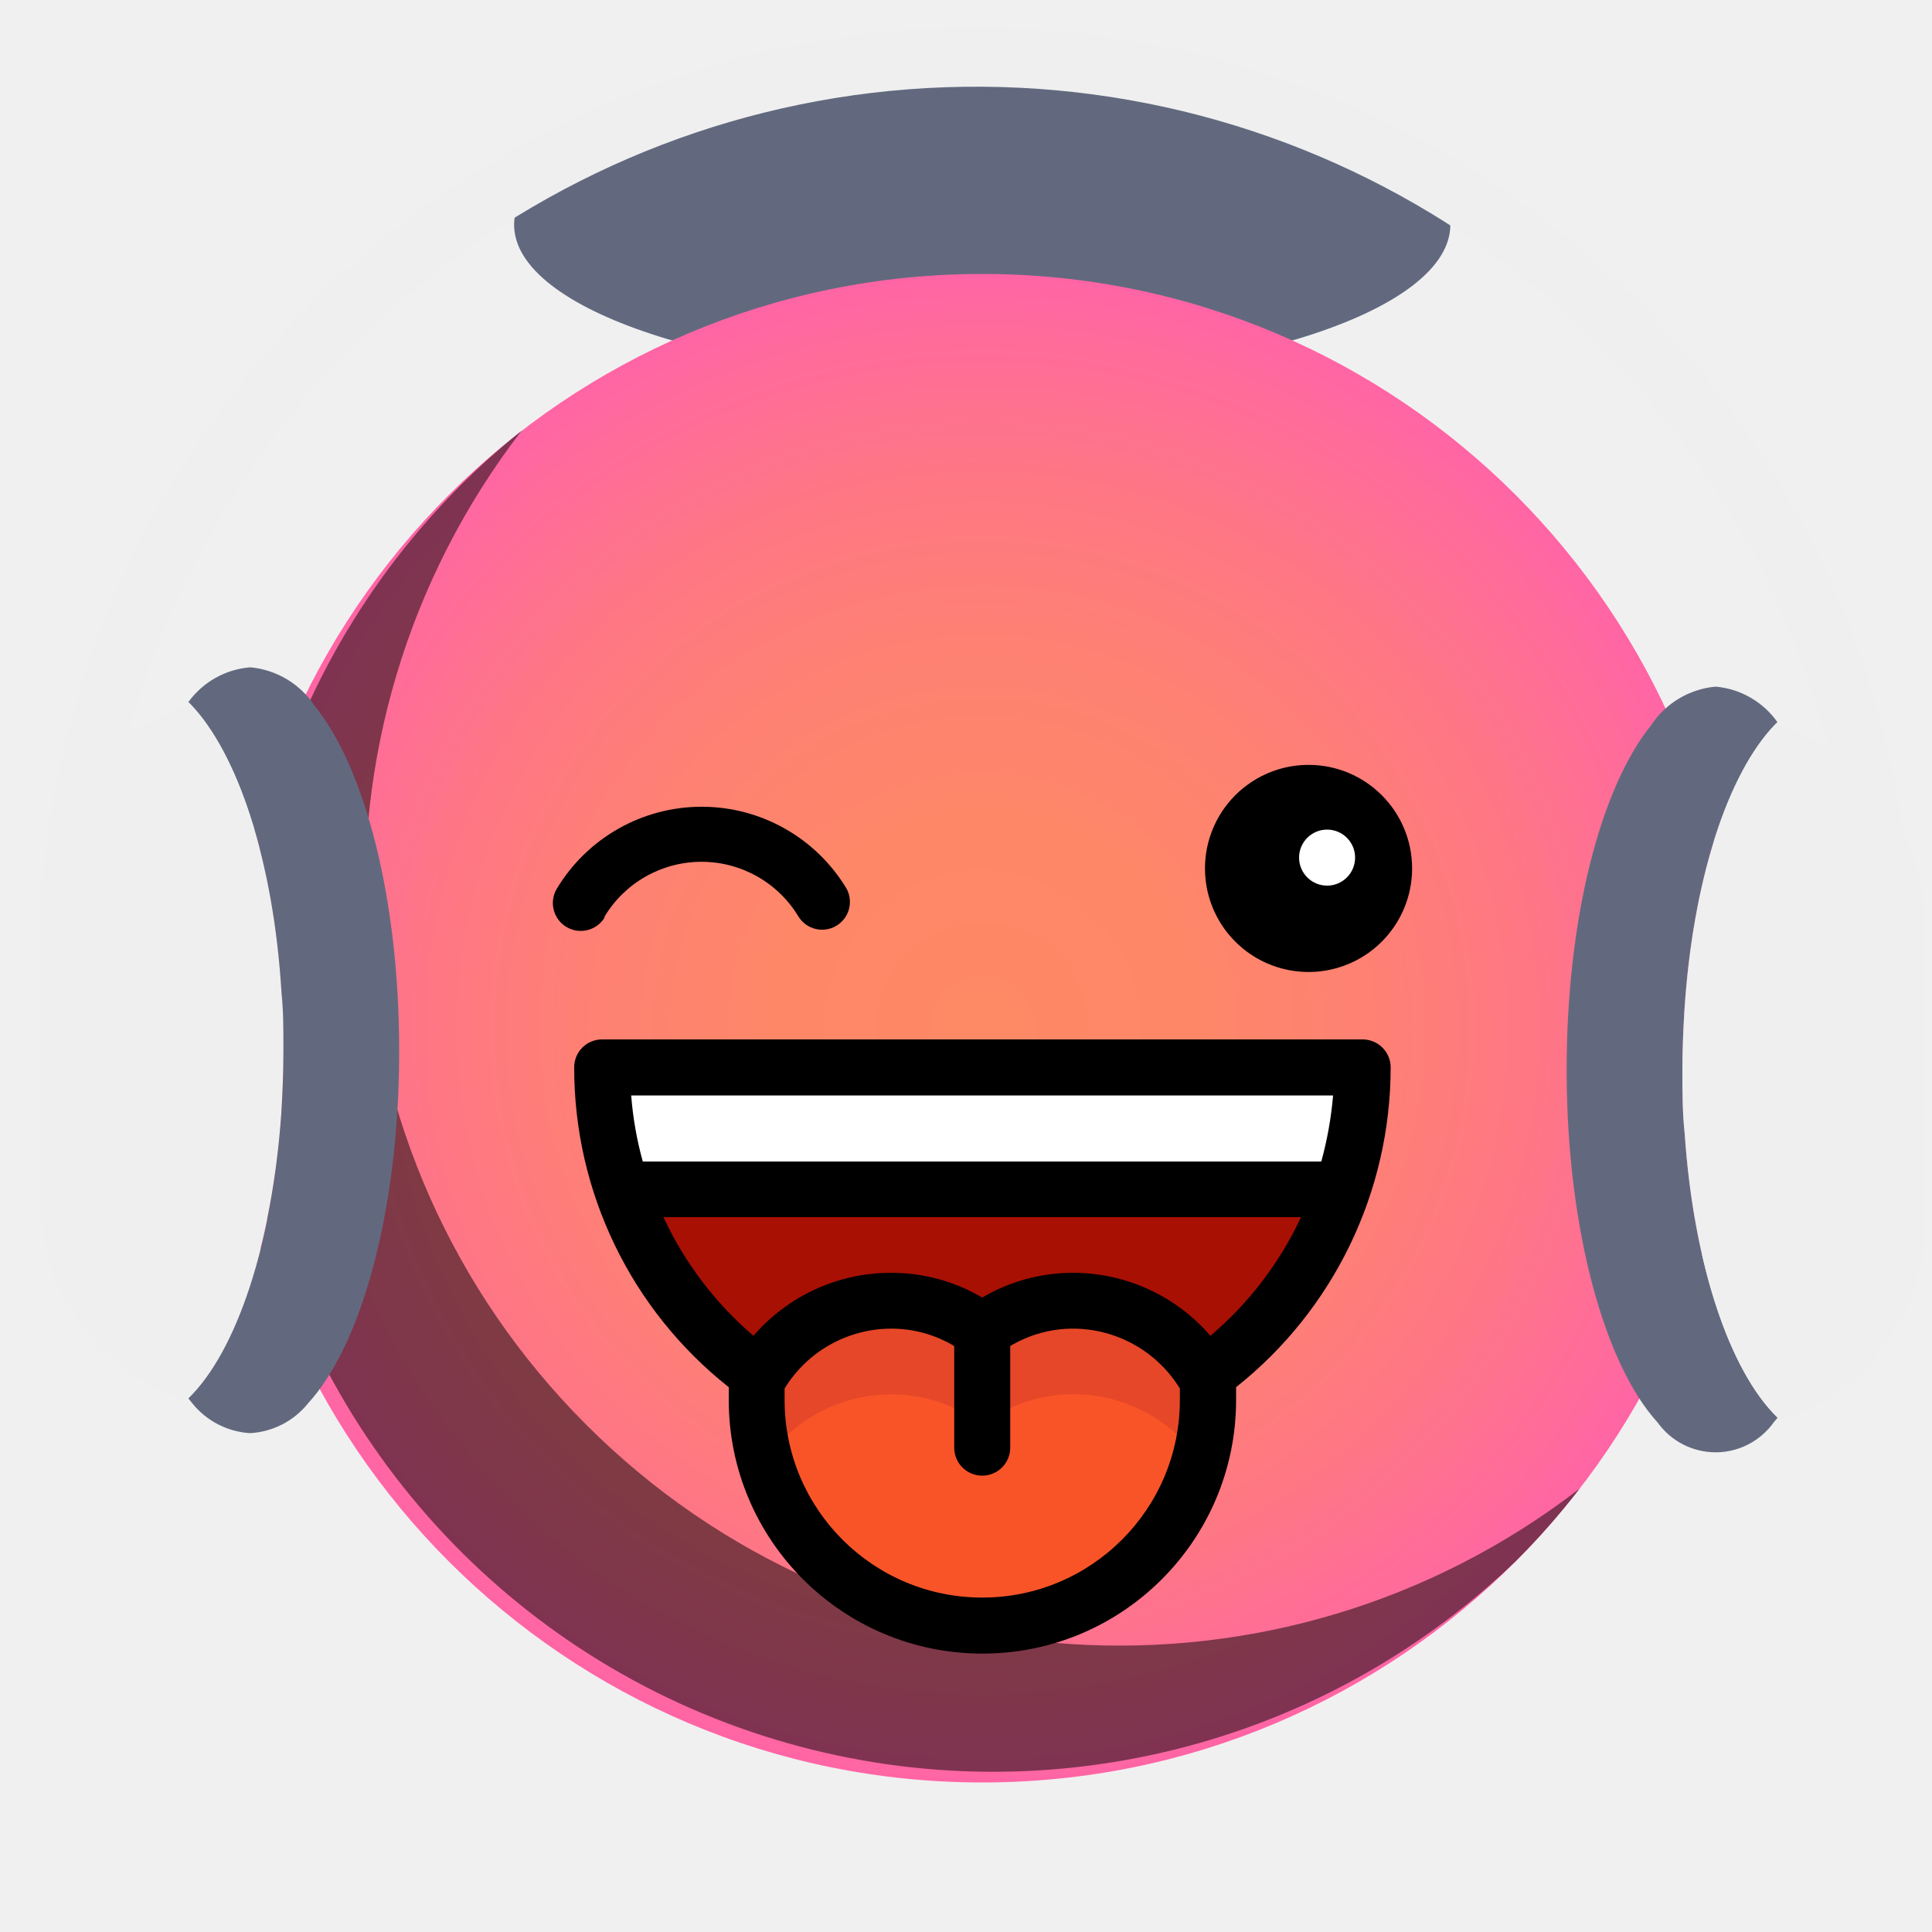
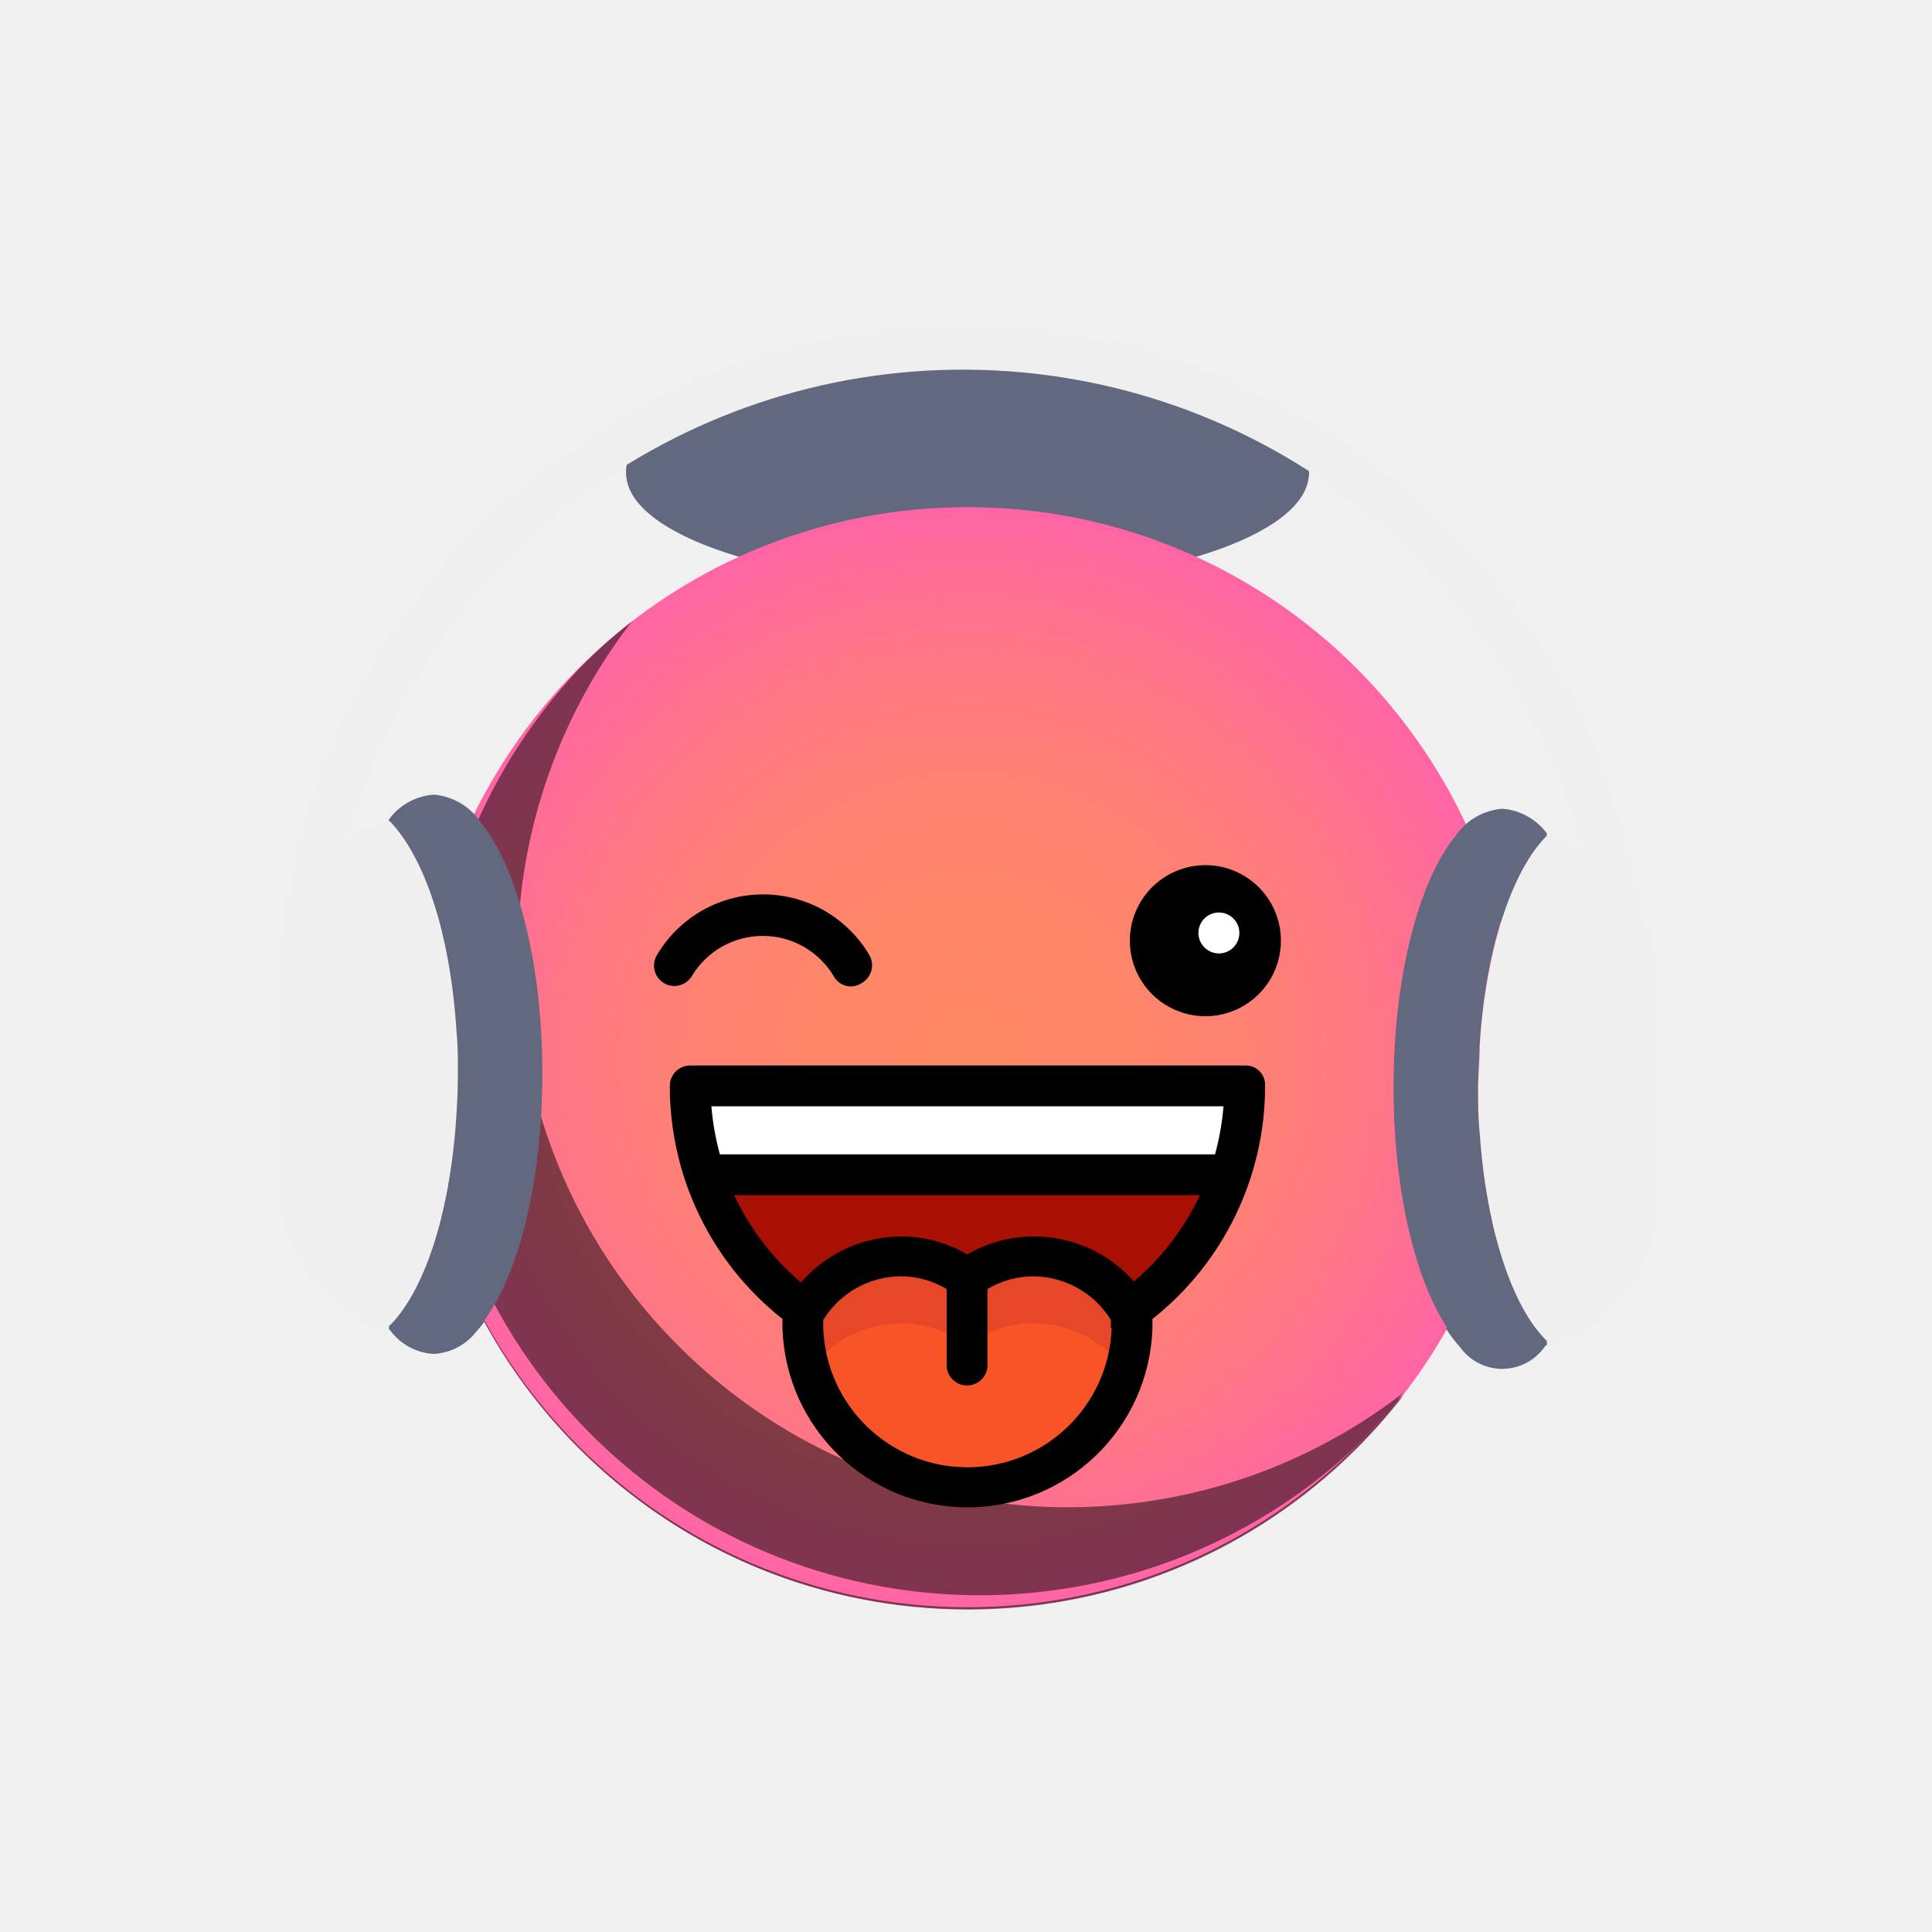
- <svg xmlns="http://www.w3.org/2000/svg" id="Ebene_1" data-name="Ebene 1" viewBox="0 0 100 100">
+ <svg xmlns="http://www.w3.org/2000/svg" xmlns:xlink="http://www.w3.org/1999/xlink" id="Ebene_1" data-name="Ebene 1" viewBox="0 0 100 100">
  <defs>
-     <style>.cls-1{fill:#62697f;}.cls-2{fill:url(#Unbenannter_Verlauf_20);}.cls-3{opacity:0.5;}.cls-4{fill:#fff;}.cls-5{fill:#a81004;}.cls-6{fill:#f95428;}.cls-7{fill:#e54728;}.cls-8{fill:#efefef;}</style>
-     <radialGradient id="Unbenannter_Verlauf_20" cx="50.84" cy="53.22" r="39.04" gradientUnits="userSpaceOnUse">
+     <style>.cls-1{fill:#62697f;}.cls-2{fill:url(#Unbenannter_Verlauf_20);}.cls-3{opacity:0.5;}.cls-4{fill:#fff;}.cls-5{fill:#a81004;}.cls-6{fill:#f95428;}.cls-7{fill:#e54728;}.cls-8{fill:#efefef;}.cls-9{fill:url(#Unbenannter_Verlauf_20-2);}</style>
+     <radialGradient id="Unbenannter_Verlauf_20" cx="50.08" cy="54.82" r="28.47" gradientUnits="userSpaceOnUse">
      <stop offset="0" stop-color="#fe8965" />
      <stop offset="0.28" stop-color="#fe8768" />
      <stop offset="0.51" stop-color="#fe8173" />
      <stop offset="0.73" stop-color="#fe7784" />
      <stop offset="0.94" stop-color="#ff6a9d" />
      <stop offset="1" stop-color="#ff65a5" />
    </radialGradient>
+     <radialGradient id="Unbenannter_Verlauf_20-2" cx="50.08" cy="54.72" r="28.47" xlink:href="#Unbenannter_Verlauf_20" />
  </defs>
  <g id="Wink">
-     <ellipse class="cls-1" cx="50.84" cy="11.63" rx="24.23" ry="8" />
-     <circle class="cls-2" cx="50.84" cy="53.22" r="39.04" />
-     <path class="cls-3" d="M30.33,73.73A39.06,39.06,0,0,1,27,22.29,39,39,0,1,0,78.44,80.82a37.8,37.8,0,0,0,3.32-3.77A39,39,0,0,1,30.33,73.73Z" />
-     <path class="cls-4" d="M31.16,55.25H70.52a19.71,19.71,0,0,1-1,6.32H32.2A19.71,19.71,0,0,1,31.16,55.25Z" />
-     <path class="cls-5" d="M32.2,61.57H69.48a19.66,19.66,0,0,1-7.12,9.63,7.91,7.91,0,0,0-11.52-2.31A7.91,7.91,0,0,0,39.32,71.2,19.66,19.66,0,0,1,32.2,61.57Z" />
-     <path class="cls-6" d="M62.52,71.48c-.05-.09-.1-.19-.16-.28a7.91,7.91,0,0,0-11.52-2.31A7.91,7.91,0,0,0,39.32,71.2c-.06.09-.11.19-.16.28v1A11.68,11.68,0,0,0,50.84,84.14h0A11.68,11.68,0,0,0,62.52,72.46v-1Z" />
-     <path class="cls-7" d="M62.36,71.2a7.91,7.91,0,0,0-11.52-2.31A7.91,7.91,0,0,0,39.32,71.2c-.06.09-.11.19-.16.28v1a11.61,11.61,0,0,0,.43,3.14,7.91,7.91,0,0,1,11.25-1.89A7.91,7.91,0,0,1,62.09,75.6a11.61,11.61,0,0,0,.43-3.14v-1C62.47,71.39,62.42,71.29,62.36,71.2Z" />
-     <path d="M70.52,53.8H31.16a1.44,1.44,0,0,0-1.44,1.45,21.07,21.07,0,0,0,8,16.55v.66a13.13,13.13,0,1,0,26.26,0V71.8a21.14,21.14,0,0,0,8-16.55A1.45,1.45,0,0,0,70.52,53.8ZM69,56.7a18.86,18.86,0,0,1-.61,3.42H33.27a18,18,0,0,1-.6-3.42ZM61.07,72.46a10.23,10.23,0,1,1-20.46,0v-.59a6.48,6.48,0,0,1,5.51-3.1,6.33,6.33,0,0,1,3.27.9v5.26a1.45,1.45,0,0,0,2.9,0V69.67a6.33,6.33,0,0,1,3.27-.9,6.5,6.5,0,0,1,5.51,3.1v.59Zm1.58-3.32a9.39,9.39,0,0,0-7.09-3.26,9.26,9.26,0,0,0-4.72,1.28,9.26,9.26,0,0,0-4.72-1.28A9.39,9.39,0,0,0,39,69.14,18.09,18.09,0,0,1,34.34,63h33A18,18,0,0,1,62.65,69.14Z" />
-     <path d="M67.74,39.59a5.36,5.36,0,1,0,5.35,5.35A5.36,5.36,0,0,0,67.74,39.59Z" />
-     <path d="M31.28,47.46a5.86,5.86,0,0,1,10.06,0A1.44,1.44,0,0,0,43.82,46a8.75,8.75,0,0,0-15,0,1.44,1.44,0,1,0,2.48,1.48Z" />
-     <circle class="cls-4" cx="68.69" cy="44.39" r="1.45" />
-     <path class="cls-1" d="M85.46,37.54a4.48,4.48,0,0,1,3.34-2A4.38,4.38,0,0,1,92,37.38l-.1.09C89.43,40,87.6,45.6,87.18,52.4c-.06,1-.1,2-.1,3s0,2.21.12,3.28c.46,6.74,2.32,12.28,4.81,14.7l-.21.25a3.69,3.69,0,0,1-6,0c-2.74-3-4.67-9.93-4.71-18v-.2C81.08,47.5,82.87,40.74,85.46,37.54Z" />
-     <path class="cls-1" d="M16.29,36.54a4.48,4.48,0,0,0-3.33-2,4.37,4.37,0,0,0-3.21,1.8.81.81,0,0,0,.1.09C12.32,39,14.16,44.6,14.57,51.4c.06,1,.1,2,.1,3s0,2.21-.11,3.28c-.47,6.74-2.32,12.28-4.81,14.7l.2.25a4.15,4.15,0,0,0,3,1.55,4.15,4.15,0,0,0,3-1.55c2.75-3,4.68-9.93,4.71-18v-.2C20.67,46.5,18.88,39.74,16.29,36.54Z" />
-     <path class="cls-8" d="M98.6,43.21,98.51,43A48.5,48.5,0,0,0,2.25,45.09a10.76,10.76,0,0,0-.17,1.8v.43C2,48.19,2,49.06,2,49.94h.07v12.2A10.88,10.88,0,0,0,9.59,72.48l.16-.14c2.49-2.42,4.34-8,4.81-14.7.07-1.07.11-2.16.11-3.28s0-2-.1-3C14.16,44.6,12.32,39,9.85,36.47l-.23.07a11.19,11.19,0,0,0-3,1.55,45.5,45.5,0,0,1,88,.63,10.73,10.73,0,0,0-2.46-1.18l-.23-.07C89.43,40,87.6,45.6,87.18,52.4c-.06,1-.1,2-.1,3s0,2.21.12,3.28c.46,6.74,2.32,12.28,4.81,14.7l.15.14a10.88,10.88,0,0,0,7.51-10.34V47.89A10.79,10.79,0,0,0,98.6,43.21Z" />
+     <ellipse class="cls-1" cx="50.08" cy="24.49" rx="17.67" ry="5.83" />
+     <circle class="cls-2" cx="50.08" cy="54.82" r="28.47" />
+     <path class="cls-3" d="M35.12,69.77a28.46,28.46,0,0,1-2.42-37.5A27.21,27.21,0,0,0,30,34.69,28.46,28.46,0,0,0,70.2,75a29.7,29.7,0,0,0,2.43-2.75A28.48,28.48,0,0,1,35.12,69.77Z" />
+     <path class="cls-4" d="M35.72,56.3h28.7a14.37,14.37,0,0,1-.75,4.61H36.48A14.38,14.38,0,0,1,35.72,56.3Z" />
+     <path class="cls-5" d="M36.48,60.91H63.67a14.35,14.35,0,0,1-5.19,7,5.78,5.78,0,0,0-8.41-1.68,5.77,5.77,0,0,0-8.4,1.68A14.35,14.35,0,0,1,36.48,60.91Z" />
+     <path class="cls-6" d="M58.59,68.14a2.12,2.12,0,0,0-.11-.21,5.78,5.78,0,0,0-8.41-1.68,5.77,5.77,0,0,0-8.4,1.68,2.12,2.12,0,0,0-.11.21v.71a8.52,8.52,0,0,0,8.51,8.52h0a8.52,8.52,0,0,0,8.52-8.52v-.71Z" />
+     <path class="cls-7" d="M58.48,67.93a5.78,5.78,0,0,0-8.41-1.68,5.77,5.77,0,0,0-8.4,1.68,2.12,2.12,0,0,0-.11.21v.71a8.67,8.67,0,0,0,.31,2.29,5.78,5.78,0,0,1,8.2-1.38,5.82,5.82,0,0,1,3.45-1.13,5.75,5.75,0,0,1,4.76,2.51,8.67,8.67,0,0,0,.31-2.29v-.71A2.12,2.12,0,0,0,58.48,67.93Z" />
+     <path d="M64.43,55.25H35.73a1.05,1.05,0,0,0-1.06,1A15.35,15.35,0,0,0,40.5,68.37v.48a9.58,9.58,0,0,0,19.15,0v-.48A15.35,15.35,0,0,0,65.48,56.3,1,1,0,0,0,64.43,55.25Zm-1.1,2.11a14,14,0,0,1-.44,2.49H37.26a14,14,0,0,1-.44-2.49ZM57.54,68.85a7.47,7.47,0,0,1-14.93,0v-.43A4.71,4.71,0,0,1,49,66.81v3.84a1.06,1.06,0,1,0,2.11,0V66.81a4.71,4.71,0,0,1,6.41,1.61v.43Zm1.15-2.42a6.87,6.87,0,0,0-5.17-2.38,6.79,6.79,0,0,0-3.45.93,6.75,6.75,0,0,0-3.44-.93,6.87,6.87,0,0,0-5.17,2.38A13.35,13.35,0,0,1,38,62H62.11A13.25,13.25,0,0,1,58.69,66.43Z" />
+     <path d="M62.4,44.88a3.91,3.91,0,1,0,3.9,3.9A3.91,3.91,0,0,0,62.4,44.88Z" />
+     <path d="M35.81,50.62a4.28,4.28,0,0,1,7.34,0,1,1,0,0,0,1.44.37A1.06,1.06,0,0,0,45,49.54a6.38,6.38,0,0,0-11,0,1.05,1.05,0,1,0,1.81,1.08Z" />
+     <circle class="cls-4" cx="63.09" cy="48.38" r="1.06" />
+     <path class="cls-1" d="M75.32,43.39A3.25,3.25,0,0,1,77.76,42a3.17,3.17,0,0,1,2.33,1.31l-.07.07c-1.8,1.83-3.14,5.93-3.44,10.88,0,.71-.08,1.43-.08,2.16s0,1.61.09,2.39c.34,4.92,1.69,9,3.5,10.72,0,.06-.09.13-.14.18a2.68,2.68,0,0,1-4.39,0c-2-2.17-3.41-7.23-3.43-13.15v-.14C72.13,50.65,73.43,45.72,75.32,43.39Z" />
+     <path class="cls-1" d="M24.88,42.66a3.25,3.25,0,0,0-2.43-1.43,3.17,3.17,0,0,0-2.34,1.31s.05,0,.07.07c1.81,1.83,3.14,5.93,3.45,10.88,0,.71.07,1.43.07,2.16s0,1.61-.09,2.39c-.33,4.92-1.69,9-3.5,10.72.05.06.1.13.15.18a3,3,0,0,0,2.19,1.14,3,3,0,0,0,2.19-1.14c2-2.17,3.41-7.23,3.43-13.15v0s0-.06,0-.09C28.08,49.92,26.77,45,24.88,42.66Z" />
+     <path class="cls-8" d="M84.9,47.52a.54.54,0,0,0-.07-.13,35.36,35.36,0,0,0-70.19,1.5,8.2,8.2,0,0,0-.12,1.32v.31c0,.63-.06,1.27-.06,1.91h.06v8.9A7.92,7.92,0,0,0,20,68.87a1.14,1.14,0,0,1,.11-.11C21.92,67,23.28,63,23.61,58c.06-.78.09-1.57.09-2.39s0-1.45-.07-2.16c-.31-5-1.64-9.05-3.45-10.88l-.16,0a7.75,7.75,0,0,0-2.22,1.13A33.18,33.18,0,0,1,82,44.24a8.25,8.25,0,0,0-1.8-.85l-.17,0c-1.8,1.83-3.14,5.93-3.44,10.88,0,.71-.08,1.43-.08,2.16s0,1.61.09,2.39c.34,4.92,1.69,9,3.5,10.72l.12.11a7.94,7.94,0,0,0,5.08-5.08,7.73,7.73,0,0,0,.4-2.46V50.94A7.81,7.81,0,0,0,84.9,47.52Z" />
+   </g>
+   <g id="Wink-2" data-name="Wink">
+     <ellipse class="cls-1" cx="50.08" cy="24.39" rx="17.67" ry="5.83" />
+     <circle class="cls-9" cx="50.08" cy="54.72" r="28.47" />
+     <path class="cls-3" d="M35.12,69.67a28.46,28.46,0,0,1-2.42-37.5A27.21,27.21,0,0,0,30,34.59,28.46,28.46,0,0,0,70.2,74.85a29.7,29.7,0,0,0,2.43-2.75A28.47,28.47,0,0,1,35.12,69.67Z" />
+     <path class="cls-4" d="M35.72,56.2h28.7a14.37,14.37,0,0,1-.75,4.61H36.48A14.38,14.38,0,0,1,35.72,56.2Z" />
+     <path class="cls-5" d="M36.48,60.81H63.67a14.35,14.35,0,0,1-5.19,7,5.78,5.78,0,0,0-8.41-1.68,5.77,5.77,0,0,0-8.4,1.68A14.35,14.35,0,0,1,36.48,60.81Z" />
+     <path class="cls-6" d="M58.59,68a2.12,2.12,0,0,0-.11-.21,5.78,5.78,0,0,0-8.41-1.68,5.77,5.77,0,0,0-8.4,1.68,2.12,2.12,0,0,0-.11.21v.71a8.51,8.51,0,0,0,8.51,8.52h0a8.51,8.51,0,0,0,8.52-8.52V68Z" />
+     <path class="cls-7" d="M58.48,67.83a5.78,5.78,0,0,0-8.41-1.68,5.77,5.77,0,0,0-8.4,1.68,2.12,2.12,0,0,0-.11.21v.71A8.67,8.67,0,0,0,41.87,71a5.77,5.77,0,0,1,8.2-1.37A5.78,5.78,0,0,1,58.28,71a8.67,8.67,0,0,0,.31-2.29V68A2.12,2.12,0,0,0,58.48,67.83Z" />
+     <path d="M64.43,55.15H35.73a1.05,1.05,0,0,0-1.06,1.05A15.35,15.35,0,0,0,40.5,68.27v.48a9.58,9.58,0,0,0,19.15,0v-.48A15.35,15.35,0,0,0,65.48,56.2,1,1,0,0,0,64.43,55.15Zm-1.1,2.11a14,14,0,0,1-.44,2.49H37.26a14,14,0,0,1-.44-2.49ZM57.54,68.75a7.47,7.47,0,0,1-14.93,0v-.43a4.75,4.75,0,0,1,4-2.26,4.65,4.65,0,0,1,2.39.66v3.83a1.06,1.06,0,1,0,2.11,0V66.72a4.65,4.65,0,0,1,2.39-.66,4.76,4.76,0,0,1,4,2.26v.43Zm1.15-2.42A6.87,6.87,0,0,0,53.52,64a6.79,6.79,0,0,0-3.45.93A6.75,6.75,0,0,0,46.63,64a6.87,6.87,0,0,0-5.17,2.38A13.25,13.25,0,0,1,38,61.86H62.11A13.25,13.25,0,0,1,58.69,66.33Z" />
+     <path d="M62.4,44.78a3.91,3.91,0,1,0,3.9,3.9A3.91,3.91,0,0,0,62.4,44.78Z" />
+     <path d="M35.81,50.52a4.28,4.28,0,0,1,7.34,0,1,1,0,0,0,1.44.37A1.06,1.06,0,0,0,45,49.44a6.38,6.38,0,0,0-11,0,1.05,1.05,0,1,0,1.81,1.08Z" />
+     <circle class="cls-4" cx="63.09" cy="48.29" r="1.06" />
+     <path class="cls-1" d="M75.32,43.29a3.25,3.25,0,0,1,2.44-1.43,3.17,3.17,0,0,1,2.33,1.31l-.07.07c-1.8,1.83-3.14,5.93-3.44,10.88,0,.71-.08,1.43-.08,2.16s0,1.61.09,2.39c.34,4.92,1.69,9,3.5,10.72,0,.06-.09.13-.14.18a2.68,2.68,0,0,1-4.39,0c-2-2.17-3.41-7.23-3.43-13.15v-.14C72.13,50.55,73.43,45.62,75.32,43.29Z" />
+     <path class="cls-1" d="M24.88,42.56a3.25,3.25,0,0,0-2.43-1.43,3.17,3.17,0,0,0-2.34,1.31.46.46,0,0,0,.07.07c1.81,1.83,3.14,5.93,3.45,10.88,0,.71.07,1.43.07,2.16s0,1.61-.09,2.39c-.33,4.92-1.69,9-3.5,10.72.05.06.1.13.15.18A3,3,0,0,0,22.45,70a3,3,0,0,0,2.19-1.14c2-2.17,3.41-7.23,3.43-13.15v0s0-.06,0-.09C28.08,49.82,26.77,44.89,24.88,42.56Z" />
+     <path class="cls-8" d="M84.9,47.42a.54.54,0,0,0-.07-.13,35.36,35.36,0,0,0-70.19,1.5,8.2,8.2,0,0,0-.12,1.32v.31c0,.63-.06,1.27-.06,1.91h.06v8.9A7.92,7.92,0,0,0,20,68.77l.11-.11c1.81-1.76,3.17-5.8,3.5-10.72.06-.78.09-1.57.09-2.39s0-1.45-.07-2.16c-.31-5-1.64-9-3.45-10.88l-.16.05a8,8,0,0,0-2.22,1.13A33.18,33.18,0,0,1,82,44.15a7.84,7.84,0,0,0-1.8-.86l-.17,0c-1.8,1.83-3.14,5.93-3.44,10.88,0,.71-.08,1.43-.08,2.16s0,1.61.09,2.39c.34,4.92,1.69,9,3.5,10.72l.12.11a7.94,7.94,0,0,0,5.08-5.08,7.73,7.73,0,0,0,.4-2.46V50.84A7.81,7.81,0,0,0,84.9,47.42Z" />
  </g>
</svg>
